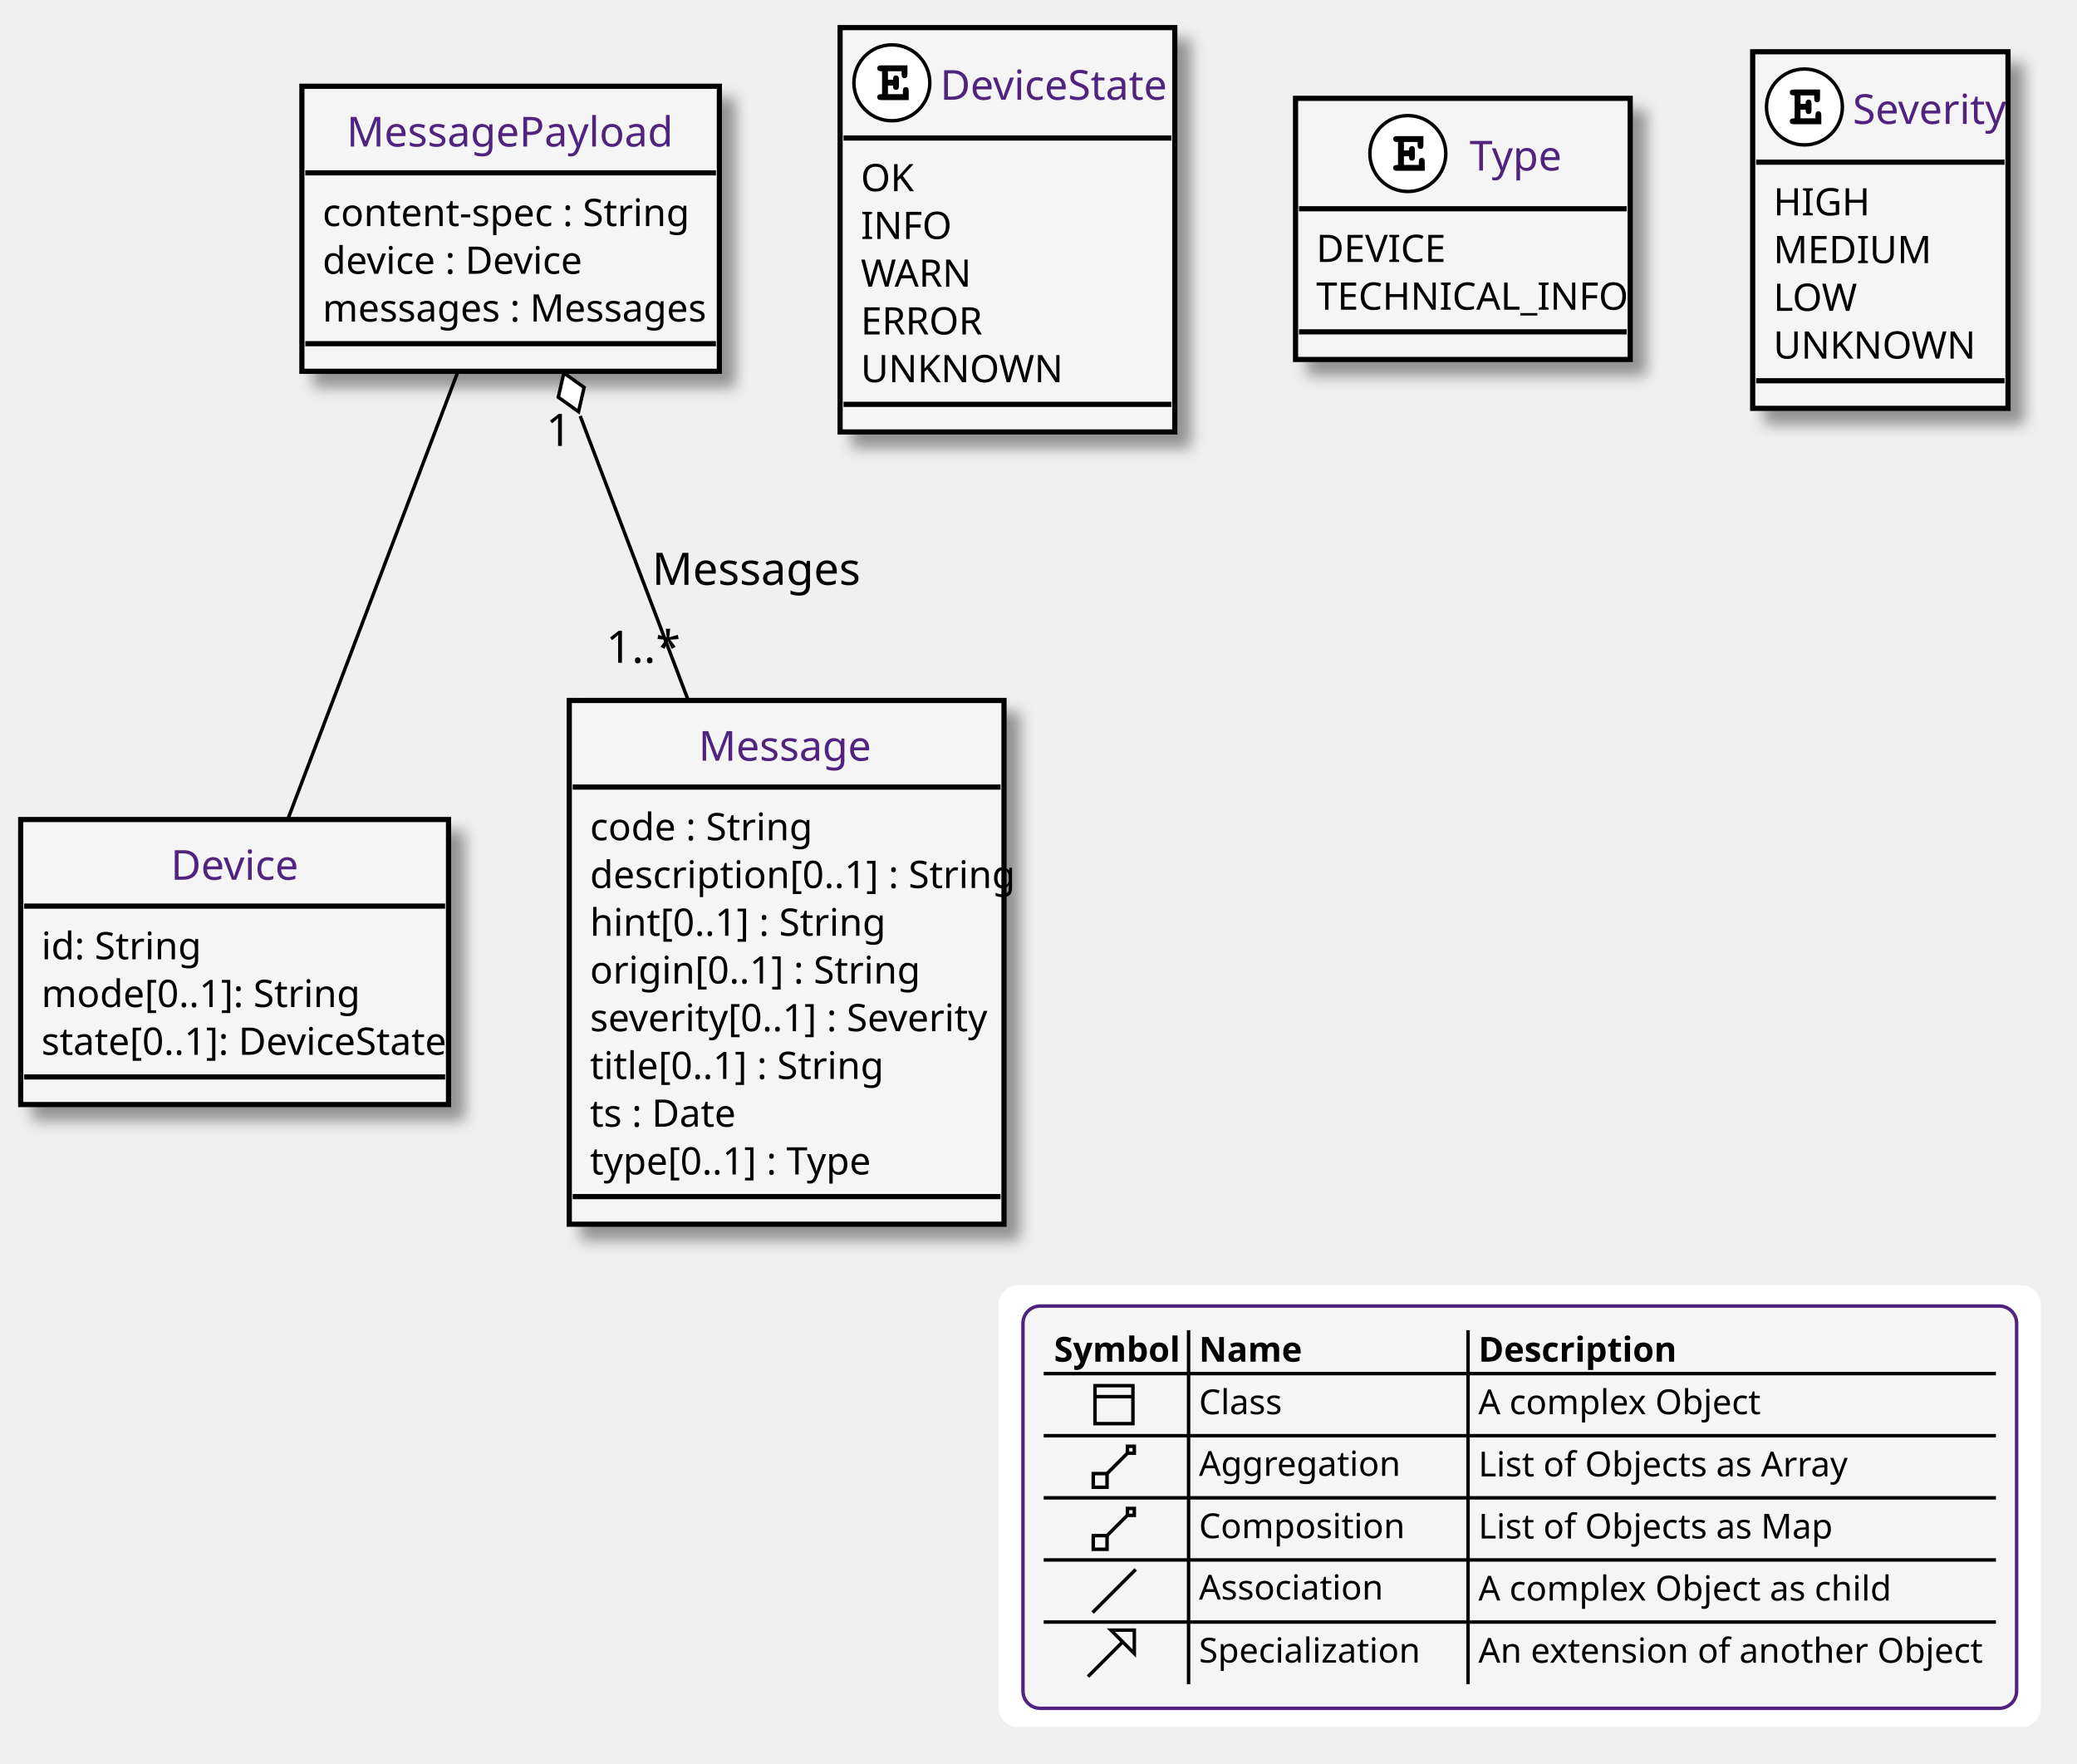
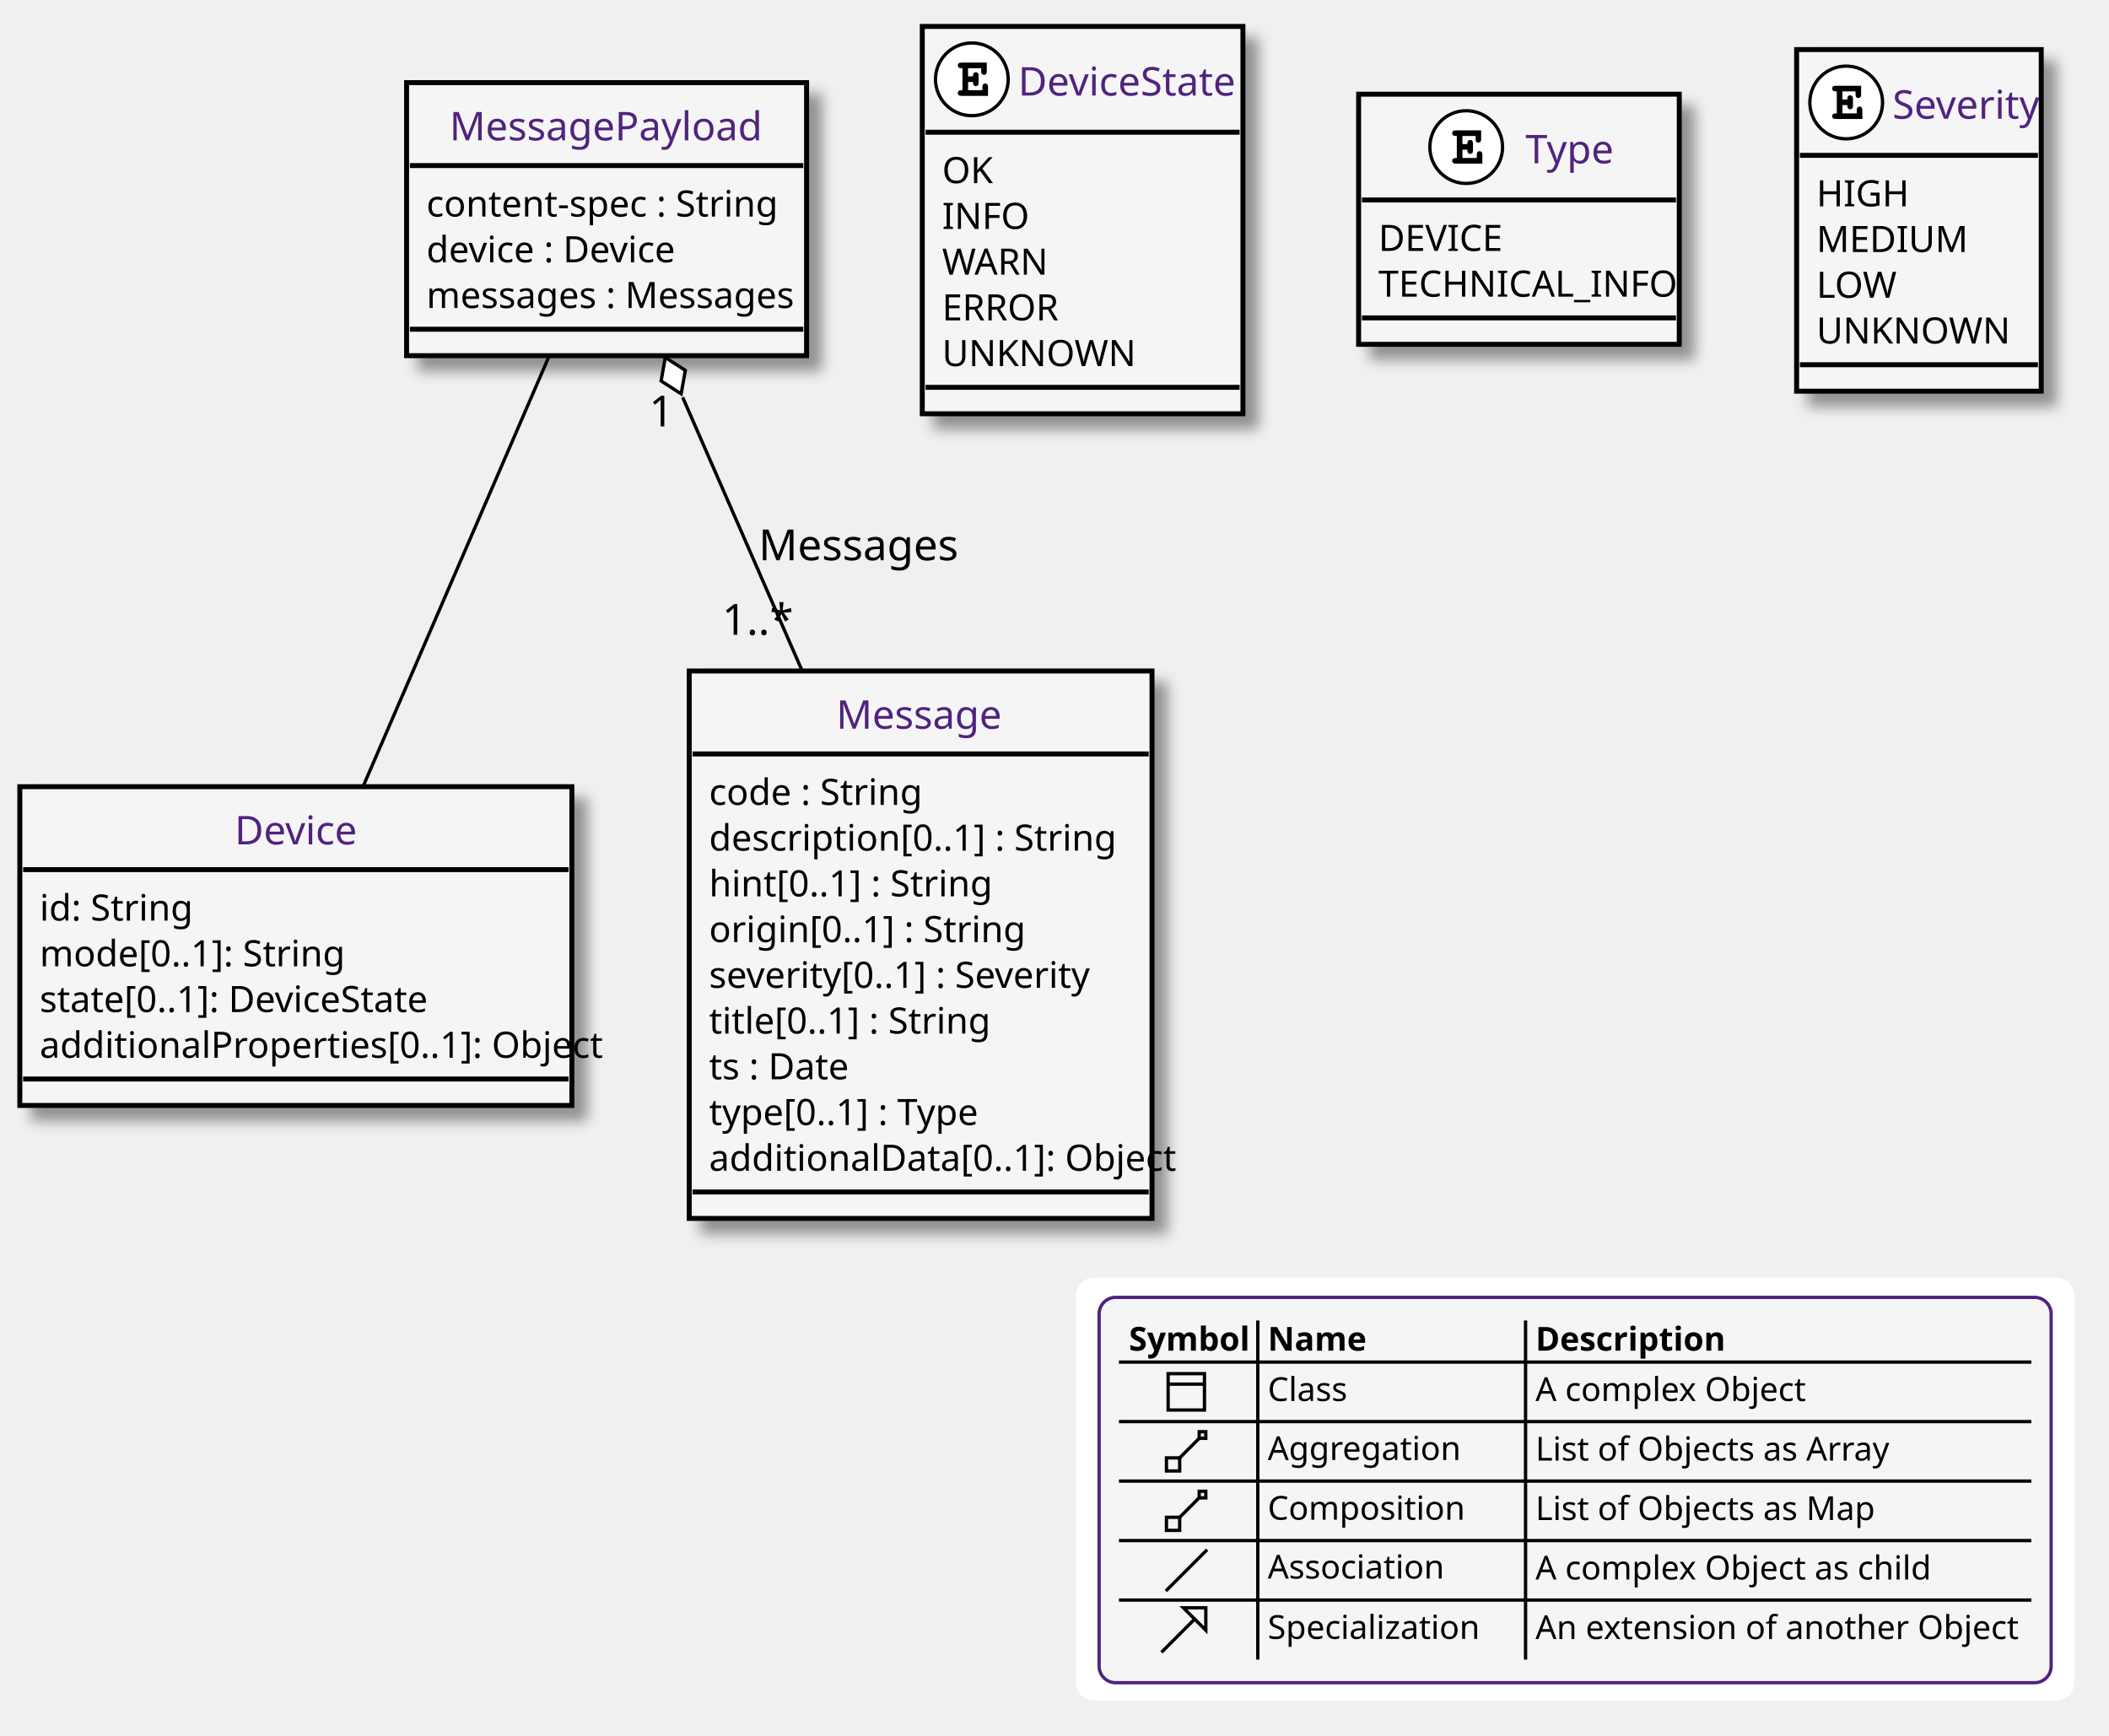
- <svg xmlns="http://www.w3.org/2000/svg" contentScriptType="application/ecmascript" contentStyleType="text/css" height="511px" preserveAspectRatio="none" style="width:602px;height:511px;" version="1.1" viewBox="0 0 602 511" width="602px" zoomAndPan="magnify">
+ <svg xmlns="http://www.w3.org/2000/svg" contentScriptType="application/ecmascript" contentStyleType="text/css" height="525px" preserveAspectRatio="none" style="width:638px;height:525px;" version="1.1" viewBox="0 0 638 525" width="638px" zoomAndPan="magnify">
  <defs>
-     <filter height="300%" id="fnk02psazc0hx" width="300%" x="-1" y="-1">
+     <filter height="300%" id="f13giwxrfomr5x" width="300%" x="-1" y="-1">
      <feGaussianBlur result="blurOut" stdDeviation="2.0" />
      <feColorMatrix in="blurOut" result="blurOut2" type="matrix" values="0 0 0 0 0 0 0 0 0 0 0 0 0 0 0 0 0 0 .4 0" />
      <feOffset dx="4.0" dy="4.0" in="blurOut2" result="blurOut3" />
      <feBlend in="SourceGraphic" in2="blurOut3" mode="normal" />
    </filter>
  </defs>
  <g>
-     <rect fill="#F5F5F5" filter="url(#fnk02psazc0hx)" height="82.602" id="Device" style="stroke: #000000; stroke-width: 1.5;" width="124" x="6" y="237.5" />
-     <text fill="#50237F" font-family="sans-serif" font-size="12" lengthAdjust="spacingAndGlyphs" textLength="37" x="49.5" y="254.957">Device</text>
-     <line style="stroke: #000000; stroke-width: 1.5;" x1="7" x2="129" y1="262.594" y2="262.594" />
-     <text fill="#000000" font-family="sans-serif" font-size="11" lengthAdjust="spacingAndGlyphs" textLength="42" x="12" y="278.013">id: String</text>
-     <text fill="#000000" font-family="sans-serif" font-size="11" lengthAdjust="spacingAndGlyphs" textLength="84" x="12" y="291.849">mode[0..1]: String</text>
-     <text fill="#000000" font-family="sans-serif" font-size="11" lengthAdjust="spacingAndGlyphs" textLength="112" x="12" y="305.685">state[0..1]: DeviceState</text>
-     <line style="stroke: #000000; stroke-width: 1.5;" x1="7" x2="129" y1="312.102" y2="312.102" />
-     <rect fill="#F5F5F5" filter="url(#fnk02psazc0hx)" height="117.18" id="DeviceState" style="stroke: #000000; stroke-width: 1.5;" width="97" x="243.5" y="8" />
-     <ellipse cx="258.5" cy="24" fill="#FFFFFF" rx="11" ry="11" style="stroke: #000000; stroke-width: 1.0;" />
-     <path d="M257.359,24.797 L257.359,27.297 L261.688,27.297 L261.688,26.375 Q261.688,25.766 261.93,25.5 Q262.172,25.234 262.547,25.234 Q262.922,25.234 263.156,25.5 Q263.391,25.766 263.391,26.375 L263.391,29 L255.391,29 Q254.766,29 254.508,28.766 Q254.25,28.531 254.25,28.141 Q254.25,27.766 254.516,27.531 Q254.781,27.297 255.391,27.297 L255.656,27.297 L255.656,20.641 L255.391,20.641 Q254.766,20.641 254.508,20.406 Q254.25,20.172 254.25,19.781 Q254.25,19.406 254.508,19.172 Q254.766,18.938 255.391,18.938 L263.016,18.938 L263.016,21.531 Q263.016,22.141 262.789,22.398 Q262.562,22.656 262.172,22.656 Q261.797,22.656 261.562,22.398 Q261.328,22.141 261.328,21.531 L261.328,20.641 L257.359,20.641 L257.359,23.094 L258.844,23.094 Q258.844,22.438 258.969,22.25 Q259.234,21.844 259.703,21.844 Q260.078,21.844 260.312,22.102 Q260.547,22.359 260.547,22.969 L260.547,24.938 Q260.547,25.484 260.422,25.672 Q260.156,26.062 259.703,26.062 Q259.234,26.062 258.969,25.656 Q258.844,25.469 258.844,24.797 L257.359,24.797 Z " />
-     <text fill="#50237F" font-family="sans-serif" font-size="12" lengthAdjust="spacingAndGlyphs" textLength="65" x="272.5" y="28.91">DeviceState</text>
-     <line style="stroke: #000000; stroke-width: 1.5;" x1="244.5" x2="339.5" y1="40" y2="40" />
-     <text fill="#000000" font-family="sans-serif" font-size="11" lengthAdjust="spacingAndGlyphs" textLength="15" x="249.5" y="55.419">OK</text>
-     <text fill="#000000" font-family="sans-serif" font-size="11" lengthAdjust="spacingAndGlyphs" textLength="23" x="249.5" y="69.255">INFO</text>
-     <text fill="#000000" font-family="sans-serif" font-size="11" lengthAdjust="spacingAndGlyphs" textLength="32" x="249.5" y="83.091">WARN</text>
-     <text fill="#000000" font-family="sans-serif" font-size="11" lengthAdjust="spacingAndGlyphs" textLength="35" x="249.5" y="96.927">ERROR</text>
-     <text fill="#000000" font-family="sans-serif" font-size="11" lengthAdjust="spacingAndGlyphs" textLength="53" x="249.5" y="110.763">UNKNOWN</text>
-     <line style="stroke: #000000; stroke-width: 1.5;" x1="244.5" x2="339.5" y1="117.18" y2="117.18" />
-     <rect fill="#F5F5F5" filter="url(#fnk02psazc0hx)" height="82.602" id="MessagePayload" style="stroke: #000000; stroke-width: 1.5;" width="121" x="87.5" y="25" />
-     <text fill="#50237F" font-family="sans-serif" font-size="12" lengthAdjust="spacingAndGlyphs" textLength="95" x="100.5" y="42.457">MessagePayload</text>
-     <line style="stroke: #000000; stroke-width: 1.5;" x1="88.5" x2="207.5" y1="50.094" y2="50.094" />
-     <text fill="#000000" font-family="sans-serif" font-size="11" lengthAdjust="spacingAndGlyphs" textLength="101" x="93.5" y="65.513">content-spec : String</text>
-     <text fill="#000000" font-family="sans-serif" font-size="11" lengthAdjust="spacingAndGlyphs" textLength="74" x="93.5" y="79.349">device : Device</text>
-     <text fill="#000000" font-family="sans-serif" font-size="11" lengthAdjust="spacingAndGlyphs" textLength="109" x="93.5" y="93.185">messages : Messages</text>
-     <line style="stroke: #000000; stroke-width: 1.5;" x1="88.5" x2="207.5" y1="99.602" y2="99.602" />
-     <rect fill="#F5F5F5" filter="url(#fnk02psazc0hx)" height="151.781" id="Message" style="stroke: #000000; stroke-width: 1.5;" width="126" x="165" y="203" />
-     <text fill="#50237F" font-family="sans-serif" font-size="12" lengthAdjust="spacingAndGlyphs" textLength="51" x="202.5" y="220.457">Message</text>
-     <line style="stroke: #000000; stroke-width: 1.5;" x1="166" x2="290" y1="228.094" y2="228.094" />
-     <text fill="#000000" font-family="sans-serif" font-size="11" lengthAdjust="spacingAndGlyphs" textLength="61" x="171" y="243.513">code : String</text>
-     <text fill="#000000" font-family="sans-serif" font-size="11" lengthAdjust="spacingAndGlyphs" textLength="114" x="171" y="257.349">description[0..1] : String</text>
-     <text fill="#000000" font-family="sans-serif" font-size="11" lengthAdjust="spacingAndGlyphs" textLength="78" x="171" y="271.185">hint[0..1] : String</text>
-     <text fill="#000000" font-family="sans-serif" font-size="11" lengthAdjust="spacingAndGlyphs" textLength="87" x="171" y="285.021">origin[0..1] : String</text>
-     <text fill="#000000" font-family="sans-serif" font-size="11" lengthAdjust="spacingAndGlyphs" textLength="112" x="171" y="298.856">severity[0..1] : Severity</text>
-     <text fill="#000000" font-family="sans-serif" font-size="11" lengthAdjust="spacingAndGlyphs" textLength="77" x="171" y="312.692">title[0..1] : String</text>
-     <text fill="#000000" font-family="sans-serif" font-size="11" lengthAdjust="spacingAndGlyphs" textLength="40" x="171" y="326.528">ts : Date</text>
-     <text fill="#000000" font-family="sans-serif" font-size="11" lengthAdjust="spacingAndGlyphs" textLength="78" x="171" y="340.364">type[0..1] : Type</text>
-     <line style="stroke: #000000; stroke-width: 1.5;" x1="166" x2="290" y1="346.781" y2="346.781" />
-     <rect fill="#F5F5F5" filter="url(#fnk02psazc0hx)" height="75.672" id="Type" style="stroke: #000000; stroke-width: 1.5;" width="97" x="375.5" y="28.5" />
-     <ellipse cx="408.05" cy="44.5" fill="#FFFFFF" rx="11" ry="11" style="stroke: #000000; stroke-width: 1.0;" />
-     <path d="M406.909,45.297 L406.909,47.797 L411.238,47.797 L411.238,46.875 Q411.238,46.266 411.48,46 Q411.722,45.734 412.097,45.734 Q412.472,45.734 412.706,46 Q412.941,46.266 412.941,46.875 L412.941,49.5 L404.941,49.5 Q404.316,49.5 404.058,49.266 Q403.8,49.031 403.8,48.641 Q403.8,48.266 404.066,48.031 Q404.331,47.797 404.941,47.797 L405.206,47.797 L405.206,41.141 L404.941,41.141 Q404.316,41.141 404.058,40.906 Q403.8,40.672 403.8,40.281 Q403.8,39.906 404.058,39.672 Q404.316,39.438 404.941,39.438 L412.566,39.438 L412.566,42.031 Q412.566,42.641 412.339,42.898 Q412.113,43.156 411.722,43.156 Q411.347,43.156 411.113,42.898 Q410.878,42.641 410.878,42.031 L410.878,41.141 L406.909,41.141 L406.909,43.594 L408.394,43.594 Q408.394,42.938 408.519,42.75 Q408.784,42.344 409.253,42.344 Q409.628,42.344 409.863,42.602 Q410.097,42.859 410.097,43.469 L410.097,45.438 Q410.097,45.984 409.972,46.172 Q409.706,46.562 409.253,46.562 Q408.784,46.562 408.519,46.156 Q408.394,45.969 408.394,45.297 L406.909,45.297 Z " />
-     <text fill="#50237F" font-family="sans-serif" font-size="12" lengthAdjust="spacingAndGlyphs" textLength="26" x="425.95" y="49.41">Type</text>
-     <line style="stroke: #000000; stroke-width: 1.5;" x1="376.5" x2="471.5" y1="60.5" y2="60.5" />
-     <text fill="#000000" font-family="sans-serif" font-size="11" lengthAdjust="spacingAndGlyphs" textLength="36" x="381.5" y="75.919">DEVICE</text>
-     <text fill="#000000" font-family="sans-serif" font-size="11" lengthAdjust="spacingAndGlyphs" textLength="85" x="381.5" y="89.755">TECHNICAL_INFO</text>
-     <line style="stroke: #000000; stroke-width: 1.5;" x1="376.5" x2="471.5" y1="96.172" y2="96.172" />
-     <rect fill="#F5F5F5" filter="url(#fnk02psazc0hx)" height="103.344" id="Severity" style="stroke: #000000; stroke-width: 1.5;" width="74" x="508" y="15" />
-     <ellipse cx="523" cy="31" fill="#FFFFFF" rx="11" ry="11" style="stroke: #000000; stroke-width: 1.0;" />
-     <path d="M521.859,31.797 L521.859,34.297 L526.188,34.297 L526.188,33.375 Q526.188,32.766 526.43,32.5 Q526.672,32.234 527.047,32.234 Q527.422,32.234 527.656,32.5 Q527.891,32.766 527.891,33.375 L527.891,36 L519.891,36 Q519.266,36 519.008,35.766 Q518.75,35.531 518.75,35.141 Q518.75,34.766 519.016,34.531 Q519.281,34.297 519.891,34.297 L520.156,34.297 L520.156,27.641 L519.891,27.641 Q519.266,27.641 519.008,27.406 Q518.75,27.172 518.75,26.781 Q518.75,26.406 519.008,26.172 Q519.266,25.938 519.891,25.938 L527.516,25.938 L527.516,28.531 Q527.516,29.141 527.289,29.398 Q527.062,29.656 526.672,29.656 Q526.297,29.656 526.062,29.398 Q525.828,29.141 525.828,28.531 L525.828,27.641 L521.859,27.641 L521.859,30.094 L523.344,30.094 Q523.344,29.438 523.469,29.25 Q523.734,28.844 524.203,28.844 Q524.578,28.844 524.812,29.102 Q525.047,29.359 525.047,29.969 L525.047,31.938 Q525.047,32.484 524.922,32.672 Q524.656,33.062 524.203,33.062 Q523.734,33.062 523.469,32.656 Q523.344,32.469 523.344,31.797 L521.859,31.797 Z " />
-     <text fill="#50237F" font-family="sans-serif" font-size="12" lengthAdjust="spacingAndGlyphs" textLength="42" x="537" y="35.91">Severity</text>
-     <line style="stroke: #000000; stroke-width: 1.5;" x1="509" x2="581" y1="47" y2="47" />
-     <text fill="#000000" font-family="sans-serif" font-size="11" lengthAdjust="spacingAndGlyphs" textLength="24" x="514" y="62.419">HIGH</text>
-     <text fill="#000000" font-family="sans-serif" font-size="11" lengthAdjust="spacingAndGlyphs" textLength="38" x="514" y="76.255">MEDIUM</text>
-     <text fill="#000000" font-family="sans-serif" font-size="11" lengthAdjust="spacingAndGlyphs" textLength="24" x="514" y="90.091">LOW</text>
-     <text fill="#000000" font-family="sans-serif" font-size="11" lengthAdjust="spacingAndGlyphs" textLength="53" x="514" y="103.927">UNKNOWN</text>
-     <line style="stroke: #000000; stroke-width: 1.5;" x1="509" x2="581" y1="110.344" y2="110.344" />
-     <path d="M132.575,108.087 C118.454,145.242 97.662,199.951 83.514,237.18 " fill="none" id="MessagePayload-Device" style="stroke: #000000; stroke-width: 1.0;" />
-     <path d="M168.166,120.563 C177.609,145.408 189.025,175.448 199.344,202.599 " fill="none" id="MessagePayload-Message" style="stroke: #000000; stroke-width: 1.0;" />
-     <polygon fill="#FFFFFF" points="163.425,108.087,161.818,115.117,167.688,119.304,169.296,112.274,163.425,108.087" style="stroke: #000000; stroke-width: 1.0;" />
-     <text fill="#000000" font-family="sans-serif" font-size="13" lengthAdjust="spacingAndGlyphs" textLength="60" x="189" y="169.495">Messages</text>
-     <text fill="#000000" font-family="sans-serif" font-size="13" lengthAdjust="spacingAndGlyphs" textLength="7" x="158.251" y="129.232">1</text>
-     <text fill="#000000" font-family="sans-serif" font-size="13" lengthAdjust="spacingAndGlyphs" textLength="20" x="175.66" y="192.077">1..*</text>
-     <rect fill="#FFFFFF" height="127" rx="5" ry="5" style="stroke: #FFFFFF; stroke-width: 1.0;" width="301" x="290" y="373" />
-     <svg x="296" y="378">
+     <rect fill="#F5F5F5" filter="url(#f13giwxrfomr5x)" height="96.438" id="Device" style="stroke: #000000; stroke-width: 1.5;" width="167" x="6" y="238" />
+     <text fill="#50237F" font-family="sans-serif" font-size="12" lengthAdjust="spacingAndGlyphs" textLength="37" x="71" y="255.457">Device</text>
+     <line style="stroke: #000000; stroke-width: 1.5;" x1="7" x2="172" y1="263.094" y2="263.094" />
+     <text fill="#000000" font-family="sans-serif" font-size="11" lengthAdjust="spacingAndGlyphs" textLength="42" x="12" y="278.513">id: String</text>
+     <text fill="#000000" font-family="sans-serif" font-size="11" lengthAdjust="spacingAndGlyphs" textLength="84" x="12" y="292.349">mode[0..1]: String</text>
+     <text fill="#000000" font-family="sans-serif" font-size="11" lengthAdjust="spacingAndGlyphs" textLength="112" x="12" y="306.185">state[0..1]: DeviceState</text>
+     <text fill="#000000" font-family="sans-serif" font-size="11" lengthAdjust="spacingAndGlyphs" textLength="155" x="12" y="320.021">additionalProperties[0..1]: Object</text>
+     <line style="stroke: #000000; stroke-width: 1.5;" x1="7" x2="172" y1="326.438" y2="326.438" />
+     <rect fill="#F5F5F5" filter="url(#f13giwxrfomr5x)" height="117.18" id="DeviceState" style="stroke: #000000; stroke-width: 1.5;" width="97" x="279" y="8" />
+     <ellipse cx="294" cy="24" fill="#FFFFFF" rx="11" ry="11" style="stroke: #000000; stroke-width: 1.0;" />
+     <path d="M292.859,24.797 L292.859,27.297 L297.188,27.297 L297.188,26.375 Q297.188,25.766 297.43,25.5 Q297.672,25.234 298.047,25.234 Q298.422,25.234 298.656,25.5 Q298.891,25.766 298.891,26.375 L298.891,29 L290.891,29 Q290.266,29 290.008,28.766 Q289.75,28.531 289.75,28.141 Q289.75,27.766 290.016,27.531 Q290.281,27.297 290.891,27.297 L291.156,27.297 L291.156,20.641 L290.891,20.641 Q290.266,20.641 290.008,20.406 Q289.75,20.172 289.75,19.781 Q289.75,19.406 290.008,19.172 Q290.266,18.938 290.891,18.938 L298.516,18.938 L298.516,21.531 Q298.516,22.141 298.289,22.398 Q298.062,22.656 297.672,22.656 Q297.297,22.656 297.062,22.398 Q296.828,22.141 296.828,21.531 L296.828,20.641 L292.859,20.641 L292.859,23.094 L294.344,23.094 Q294.344,22.438 294.469,22.25 Q294.734,21.844 295.203,21.844 Q295.578,21.844 295.812,22.102 Q296.047,22.359 296.047,22.969 L296.047,24.938 Q296.047,25.484 295.922,25.672 Q295.656,26.062 295.203,26.062 Q294.734,26.062 294.469,25.656 Q294.344,25.469 294.344,24.797 L292.859,24.797 Z " />
+     <text fill="#50237F" font-family="sans-serif" font-size="12" lengthAdjust="spacingAndGlyphs" textLength="65" x="308" y="28.91">DeviceState</text>
+     <line style="stroke: #000000; stroke-width: 1.5;" x1="280" x2="375" y1="40" y2="40" />
+     <text fill="#000000" font-family="sans-serif" font-size="11" lengthAdjust="spacingAndGlyphs" textLength="15" x="285" y="55.419">OK</text>
+     <text fill="#000000" font-family="sans-serif" font-size="11" lengthAdjust="spacingAndGlyphs" textLength="23" x="285" y="69.255">INFO</text>
+     <text fill="#000000" font-family="sans-serif" font-size="11" lengthAdjust="spacingAndGlyphs" textLength="32" x="285" y="83.091">WARN</text>
+     <text fill="#000000" font-family="sans-serif" font-size="11" lengthAdjust="spacingAndGlyphs" textLength="35" x="285" y="96.927">ERROR</text>
+     <text fill="#000000" font-family="sans-serif" font-size="11" lengthAdjust="spacingAndGlyphs" textLength="53" x="285" y="110.763">UNKNOWN</text>
+     <line style="stroke: #000000; stroke-width: 1.5;" x1="280" x2="375" y1="117.18" y2="117.18" />
+     <rect fill="#F5F5F5" filter="url(#f13giwxrfomr5x)" height="82.602" id="MessagePayload" style="stroke: #000000; stroke-width: 1.5;" width="121" x="123" y="25" />
+     <text fill="#50237F" font-family="sans-serif" font-size="12" lengthAdjust="spacingAndGlyphs" textLength="95" x="136" y="42.457">MessagePayload</text>
+     <line style="stroke: #000000; stroke-width: 1.5;" x1="124" x2="243" y1="50.094" y2="50.094" />
+     <text fill="#000000" font-family="sans-serif" font-size="11" lengthAdjust="spacingAndGlyphs" textLength="101" x="129" y="65.513">content-spec : String</text>
+     <text fill="#000000" font-family="sans-serif" font-size="11" lengthAdjust="spacingAndGlyphs" textLength="74" x="129" y="79.349">device : Device</text>
+     <text fill="#000000" font-family="sans-serif" font-size="11" lengthAdjust="spacingAndGlyphs" textLength="109" x="129" y="93.185">messages : Messages</text>
+     <line style="stroke: #000000; stroke-width: 1.5;" x1="124" x2="243" y1="99.602" y2="99.602" />
+     <rect fill="#F5F5F5" filter="url(#f13giwxrfomr5x)" height="165.617" id="Message" style="stroke: #000000; stroke-width: 1.5;" width="140" x="208.5" y="203" />
+     <text fill="#50237F" font-family="sans-serif" font-size="12" lengthAdjust="spacingAndGlyphs" textLength="51" x="253" y="220.457">Message</text>
+     <line style="stroke: #000000; stroke-width: 1.5;" x1="209.5" x2="347.5" y1="228.094" y2="228.094" />
+     <text fill="#000000" font-family="sans-serif" font-size="11" lengthAdjust="spacingAndGlyphs" textLength="61" x="214.5" y="243.513">code : String</text>
+     <text fill="#000000" font-family="sans-serif" font-size="11" lengthAdjust="spacingAndGlyphs" textLength="114" x="214.5" y="257.349">description[0..1] : String</text>
+     <text fill="#000000" font-family="sans-serif" font-size="11" lengthAdjust="spacingAndGlyphs" textLength="78" x="214.5" y="271.185">hint[0..1] : String</text>
+     <text fill="#000000" font-family="sans-serif" font-size="11" lengthAdjust="spacingAndGlyphs" textLength="87" x="214.5" y="285.021">origin[0..1] : String</text>
+     <text fill="#000000" font-family="sans-serif" font-size="11" lengthAdjust="spacingAndGlyphs" textLength="112" x="214.5" y="298.856">severity[0..1] : Severity</text>
+     <text fill="#000000" font-family="sans-serif" font-size="11" lengthAdjust="spacingAndGlyphs" textLength="77" x="214.5" y="312.692">title[0..1] : String</text>
+     <text fill="#000000" font-family="sans-serif" font-size="11" lengthAdjust="spacingAndGlyphs" textLength="40" x="214.5" y="326.528">ts : Date</text>
+     <text fill="#000000" font-family="sans-serif" font-size="11" lengthAdjust="spacingAndGlyphs" textLength="78" x="214.5" y="340.364">type[0..1] : Type</text>
+     <text fill="#000000" font-family="sans-serif" font-size="11" lengthAdjust="spacingAndGlyphs" textLength="128" x="214.5" y="354.2">additionalData[0..1]: Object</text>
+     <line style="stroke: #000000; stroke-width: 1.5;" x1="209.5" x2="347.5" y1="360.617" y2="360.617" />
+     <rect fill="#F5F5F5" filter="url(#f13giwxrfomr5x)" height="75.672" id="Type" style="stroke: #000000; stroke-width: 1.5;" width="97" x="411" y="28.5" />
+     <ellipse cx="443.55" cy="44.5" fill="#FFFFFF" rx="11" ry="11" style="stroke: #000000; stroke-width: 1.0;" />
+     <path d="M442.409,45.297 L442.409,47.797 L446.738,47.797 L446.738,46.875 Q446.738,46.266 446.98,46 Q447.222,45.734 447.597,45.734 Q447.972,45.734 448.206,46 Q448.441,46.266 448.441,46.875 L448.441,49.5 L440.441,49.5 Q439.816,49.5 439.558,49.266 Q439.3,49.031 439.3,48.641 Q439.3,48.266 439.566,48.031 Q439.831,47.797 440.441,47.797 L440.706,47.797 L440.706,41.141 L440.441,41.141 Q439.816,41.141 439.558,40.906 Q439.3,40.672 439.3,40.281 Q439.3,39.906 439.558,39.672 Q439.816,39.438 440.441,39.438 L448.066,39.438 L448.066,42.031 Q448.066,42.641 447.839,42.898 Q447.613,43.156 447.222,43.156 Q446.847,43.156 446.613,42.898 Q446.378,42.641 446.378,42.031 L446.378,41.141 L442.409,41.141 L442.409,43.594 L443.894,43.594 Q443.894,42.938 444.019,42.75 Q444.284,42.344 444.753,42.344 Q445.128,42.344 445.363,42.602 Q445.597,42.859 445.597,43.469 L445.597,45.438 Q445.597,45.984 445.472,46.172 Q445.206,46.562 444.753,46.562 Q444.284,46.562 444.019,46.156 Q443.894,45.969 443.894,45.297 L442.409,45.297 Z " />
+     <text fill="#50237F" font-family="sans-serif" font-size="12" lengthAdjust="spacingAndGlyphs" textLength="26" x="461.45" y="49.41">Type</text>
+     <line style="stroke: #000000; stroke-width: 1.5;" x1="412" x2="507" y1="60.5" y2="60.5" />
+     <text fill="#000000" font-family="sans-serif" font-size="11" lengthAdjust="spacingAndGlyphs" textLength="36" x="417" y="75.919">DEVICE</text>
+     <text fill="#000000" font-family="sans-serif" font-size="11" lengthAdjust="spacingAndGlyphs" textLength="85" x="417" y="89.755">TECHNICAL_INFO</text>
+     <line style="stroke: #000000; stroke-width: 1.5;" x1="412" x2="507" y1="96.172" y2="96.172" />
+     <rect fill="#F5F5F5" filter="url(#f13giwxrfomr5x)" height="103.344" id="Severity" style="stroke: #000000; stroke-width: 1.5;" width="74" x="543.5" y="15" />
+     <ellipse cx="558.5" cy="31" fill="#FFFFFF" rx="11" ry="11" style="stroke: #000000; stroke-width: 1.0;" />
+     <path d="M557.359,31.797 L557.359,34.297 L561.688,34.297 L561.688,33.375 Q561.688,32.766 561.93,32.5 Q562.172,32.234 562.547,32.234 Q562.922,32.234 563.156,32.5 Q563.391,32.766 563.391,33.375 L563.391,36 L555.391,36 Q554.766,36 554.508,35.766 Q554.25,35.531 554.25,35.141 Q554.25,34.766 554.516,34.531 Q554.781,34.297 555.391,34.297 L555.656,34.297 L555.656,27.641 L555.391,27.641 Q554.766,27.641 554.508,27.406 Q554.25,27.172 554.25,26.781 Q554.25,26.406 554.508,26.172 Q554.766,25.938 555.391,25.938 L563.016,25.938 L563.016,28.531 Q563.016,29.141 562.789,29.398 Q562.562,29.656 562.172,29.656 Q561.797,29.656 561.562,29.398 Q561.328,29.141 561.328,28.531 L561.328,27.641 L557.359,27.641 L557.359,30.094 L558.844,30.094 Q558.844,29.438 558.969,29.25 Q559.234,28.844 559.703,28.844 Q560.078,28.844 560.312,29.102 Q560.547,29.359 560.547,29.969 L560.547,31.938 Q560.547,32.484 560.422,32.672 Q560.156,33.062 559.703,33.062 Q559.234,33.062 558.969,32.656 Q558.844,32.469 558.844,31.797 L557.359,31.797 Z " />
+     <text fill="#50237F" font-family="sans-serif" font-size="12" lengthAdjust="spacingAndGlyphs" textLength="42" x="572.5" y="35.91">Severity</text>
+     <line style="stroke: #000000; stroke-width: 1.5;" x1="544.5" x2="616.5" y1="47" y2="47" />
+     <text fill="#000000" font-family="sans-serif" font-size="11" lengthAdjust="spacingAndGlyphs" textLength="24" x="549.5" y="62.419">HIGH</text>
+     <text fill="#000000" font-family="sans-serif" font-size="11" lengthAdjust="spacingAndGlyphs" textLength="38" x="549.5" y="76.255">MEDIUM</text>
+     <text fill="#000000" font-family="sans-serif" font-size="11" lengthAdjust="spacingAndGlyphs" textLength="24" x="549.5" y="90.091">LOW</text>
+     <text fill="#000000" font-family="sans-serif" font-size="11" lengthAdjust="spacingAndGlyphs" textLength="53" x="549.5" y="103.927">UNKNOWN</text>
+     <line style="stroke: #000000; stroke-width: 1.5;" x1="544.5" x2="616.5" y1="110.344" y2="110.344" />
+     <path d="M165.93,108.155 C150.041,144.918 126.645,199.054 109.928,237.734 " fill="none" id="MessagePayload-Device" style="stroke: #000000; stroke-width: 1.0;" />
+     <path d="M206.519,120.201 C217.325,144.941 230.457,175.008 242.532,202.651 " fill="none" id="MessagePayload-Message" style="stroke: #000000; stroke-width: 1.0;" />
+     <polygon fill="#FFFFFF" points="201.257,108.155,199.993,115.254,206.06,119.152,207.324,112.052,201.257,108.155" style="stroke: #000000; stroke-width: 1.0;" />
+     <text fill="#000000" font-family="sans-serif" font-size="13" lengthAdjust="spacingAndGlyphs" textLength="60" x="229.5" y="169.495">Messages</text>
+     <text fill="#000000" font-family="sans-serif" font-size="13" lengthAdjust="spacingAndGlyphs" textLength="7" x="196.351" y="128.998">1</text>
+     <text fill="#000000" font-family="sans-serif" font-size="13" lengthAdjust="spacingAndGlyphs" textLength="20" x="218.438" y="192.043">1..*</text>
+     <rect fill="#FFFFFF" height="127" rx="5" ry="5" style="stroke: #FFFFFF; stroke-width: 1.0;" width="301" x="326" y="387" />
+     <svg x="332" y="392">
      <rect x=".5" y=".5" width="288" height="116.58" rx="5" ry="5" fill="#f5f5f5" stroke="#50237f" />
      <text transform="translate(-504.5 -714.76)" x="514" y="731.381" fill="#000000" font-family="sans-serif" font-size="10px" font-weight="bold" lengthAdjust="spacingAndGlyphs" textLength="36">Symbol</text>
      <text transform="translate(-504.5 -714.76)" x="556" y="731.381" fill="#000000" font-family="sans-serif" font-size="10px" font-weight="bold" lengthAdjust="spacingAndGlyphs" textLength="28">Name</text>
      <text transform="translate(-504.5 -714.76)" x="637" y="731.381" fill="#000000" font-family="sans-serif" font-size="10px" font-weight="bold" lengthAdjust="spacingAndGlyphs" textLength="56">Description</text>
      <text transform="translate(-504.5,-713.5)" x="523" y="749.381" fill="#000000" font-family="sans-serif" font-size="10px" lengthAdjust="spacingAndGlyphs" textLength="0" />
      <text transform="translate(-504.5 -712.11)" x="556" y="743.959" fill="#000000" font-family="sans-serif" font-size="10px" lengthAdjust="spacingAndGlyphs" textLength="24">Class</text>
      <text transform="translate(-504.5 -712.11)" x="637" y="743.959" fill="#000000" font-family="sans-serif" font-size="10px" lengthAdjust="spacingAndGlyphs" textLength="86">A complex Object</text>
      <text transform="translate(-504.5,-713.5)" x="523" y="767.381" fill="#000000" font-family="sans-serif" font-size="10px" lengthAdjust="spacingAndGlyphs" textLength="0" />
      <text transform="translate(-504.5 -712.25)" x="556" y="761.959" fill="#000000" font-family="sans-serif" font-size="10px" lengthAdjust="spacingAndGlyphs" textLength="58">Aggregation</text>
      <text transform="translate(-504.5 -712.09)" x="637" y="761.959" fill="#000000" font-family="sans-serif" font-size="10px" lengthAdjust="spacingAndGlyphs" textLength="107">List of Objects as Array</text>
      <text transform="translate(-504.5,-713.5)" x="523" y="785.381" fill="#000000" font-family="sans-serif" font-size="10px" lengthAdjust="spacingAndGlyphs" textLength="0" />
      <text transform="translate(-504.5 -712.19)" x="556" y="779.959" fill="#000000" font-family="sans-serif" font-size="10px" lengthAdjust="spacingAndGlyphs" textLength="59">Composition</text>
      <text transform="translate(-504.5 -712.09)" x="637" y="779.959" fill="#000000" font-family="sans-serif" font-size="10px" lengthAdjust="spacingAndGlyphs" textLength="104">List of Objects as Map</text>
      <text transform="translate(-504.5,-713.5)" x="523" y="803.381" fill="#000000" font-family="sans-serif" font-size="10px" lengthAdjust="spacingAndGlyphs" textLength="0" />
      <text transform="translate(-504.5 -712.39)" x="556" y="797.959" fill="#000000" font-family="sans-serif" font-size="10px" lengthAdjust="spacingAndGlyphs" textLength="54">Association</text>
      <text transform="translate(-504.5 -712.11)" x="637" y="797.959" fill="#000000" font-family="sans-serif" font-size="10px" lengthAdjust="spacingAndGlyphs" textLength="126">A complex Object as child</text>
      <text transform="translate(-504.5,-713.5)" x="523" y="821.381" fill="#000000" font-family="sans-serif" font-size="10px" lengthAdjust="spacingAndGlyphs" textLength="0" />
      <text transform="translate(-504.5 -712.14)" x="556" y="815.959" fill="#000000" font-family="sans-serif" font-size="10px" lengthAdjust="spacingAndGlyphs" textLength="69">Specialization</text>
      <text transform="translate(-504.5 -712.09)" x="637" y="815.959" fill="#000000" font-family="sans-serif" font-size="10px" lengthAdjust="spacingAndGlyphs" textLength="147">An extension of another Object</text>
      <line x1="6.5" x2="282.5" y1="20.078" y2="20.078" stroke="#000" />
      <line x1="6.5" x2="282.5" y1="38.078" y2="38.078" stroke="#000" />
      <line x1="6.5" x2="282.5" y1="56.078" y2="56.078" stroke="#000" />
      <line x1="6.5" x2="282.5" y1="74.078" y2="74.078" stroke="#000" />
      <line x1="6.5" x2="282.5" y1="92.078" y2="92.078" stroke="#000" />
      <line x1="48.5" x2="48.5" y1="7.5" y2="110.08" stroke="#000" />
      <line x1="129.5" x2="129.5" y1="7.5" y2="110.08" stroke="#000" />
      <path d="m20.871 26.751h12m-11.5-3.173h11v11h-11z" fill="none" stroke="#000" stroke-width="1px" />
      <g transform="translate(0 1.5453)" fill="none" stroke="#000">
        <path d="m24.935 47.446 5.659-5.659" stroke-linecap="square" stroke-width="1px" />
        <rect x="20.869" y="47.512" width="4" height="3.961" ry="0" />
        <rect x="30.774" y="39.593" width="2" height="2" ry="0" />
      </g>
      <path d="m21.038 88.97 11.784-11.784" fill="none" stroke="#000" stroke-linecap="square" stroke-width="1px" />
      <g transform="translate(0 .78224)" fill="none" stroke="#000">
        <path d="m25.986 93.638h6.788v6.788z" />
        <path d="m19.701 106.75 9.668-9.668" stroke-linecap="square" stroke-width="1px" />
      </g>
      <g transform="translate(0 1.3665)" fill="none" stroke="#000">
        <path d="m24.935 65.602 5.659-5.659" stroke-linecap="square" stroke-width="1px" />
        <rect x="20.869" y="65.668" width="4" height="3.961" ry="0" />
        <rect x="30.774" y="57.795" width="2" height="2" ry="0" />
      </g>
    </svg>
  </g>
</svg>
